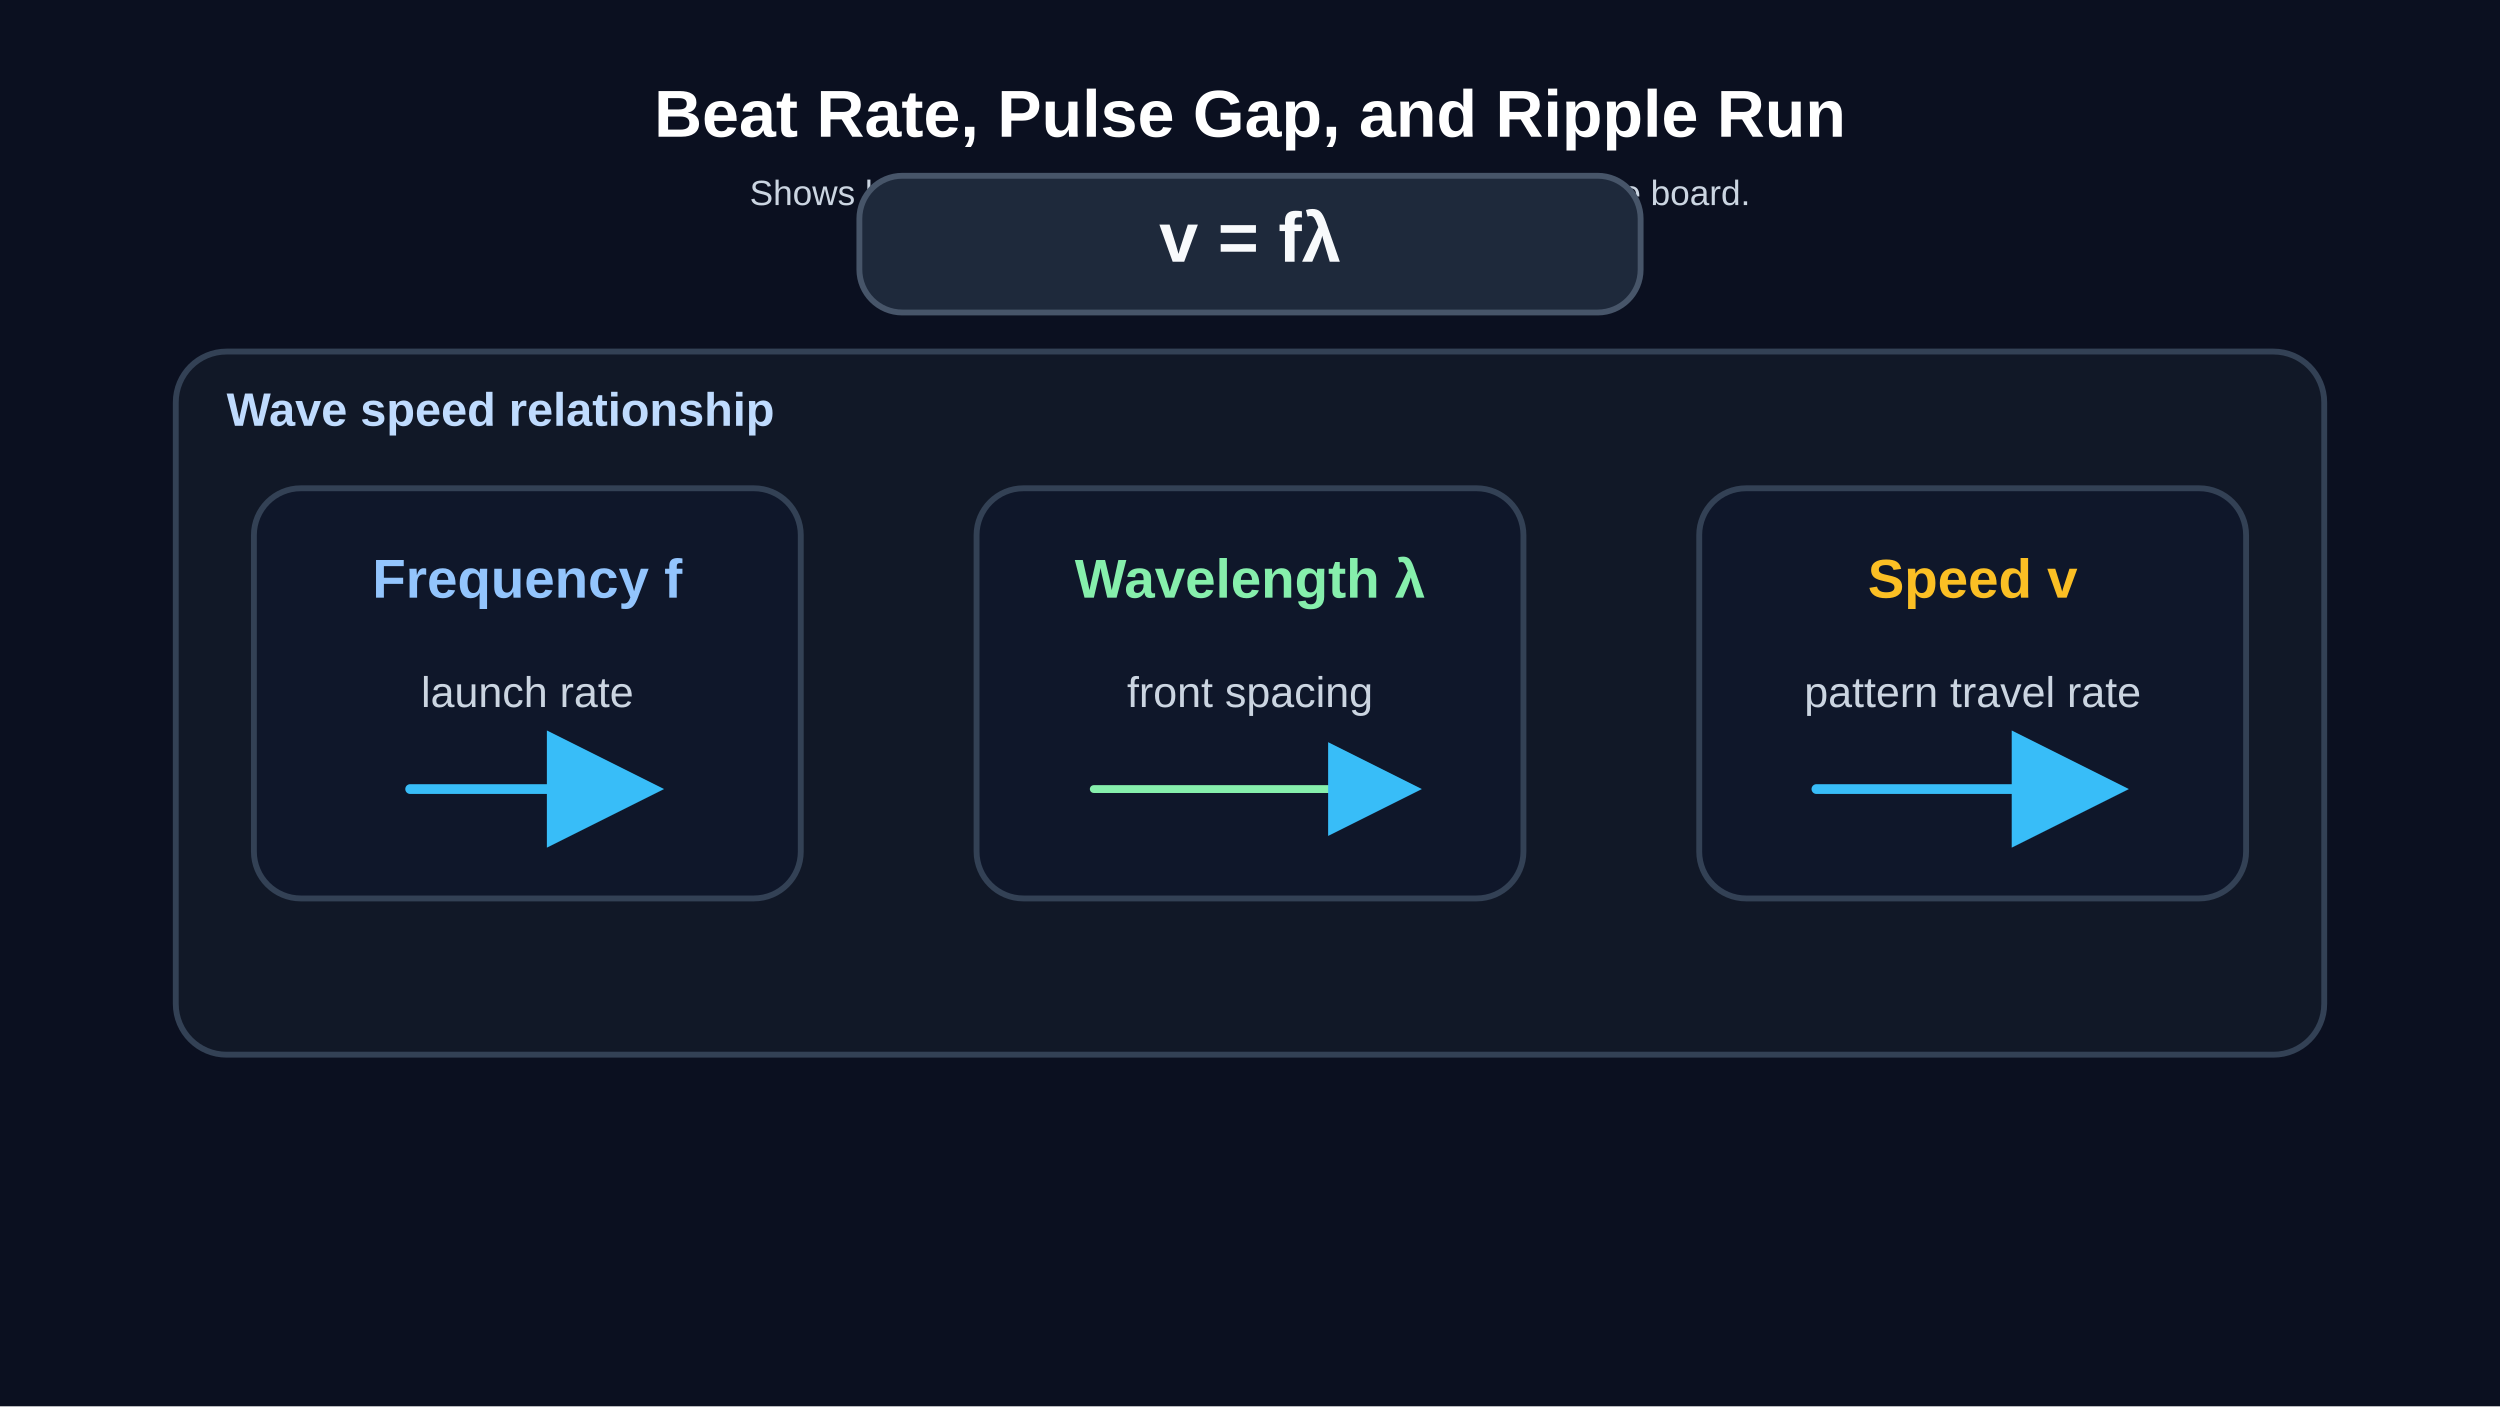
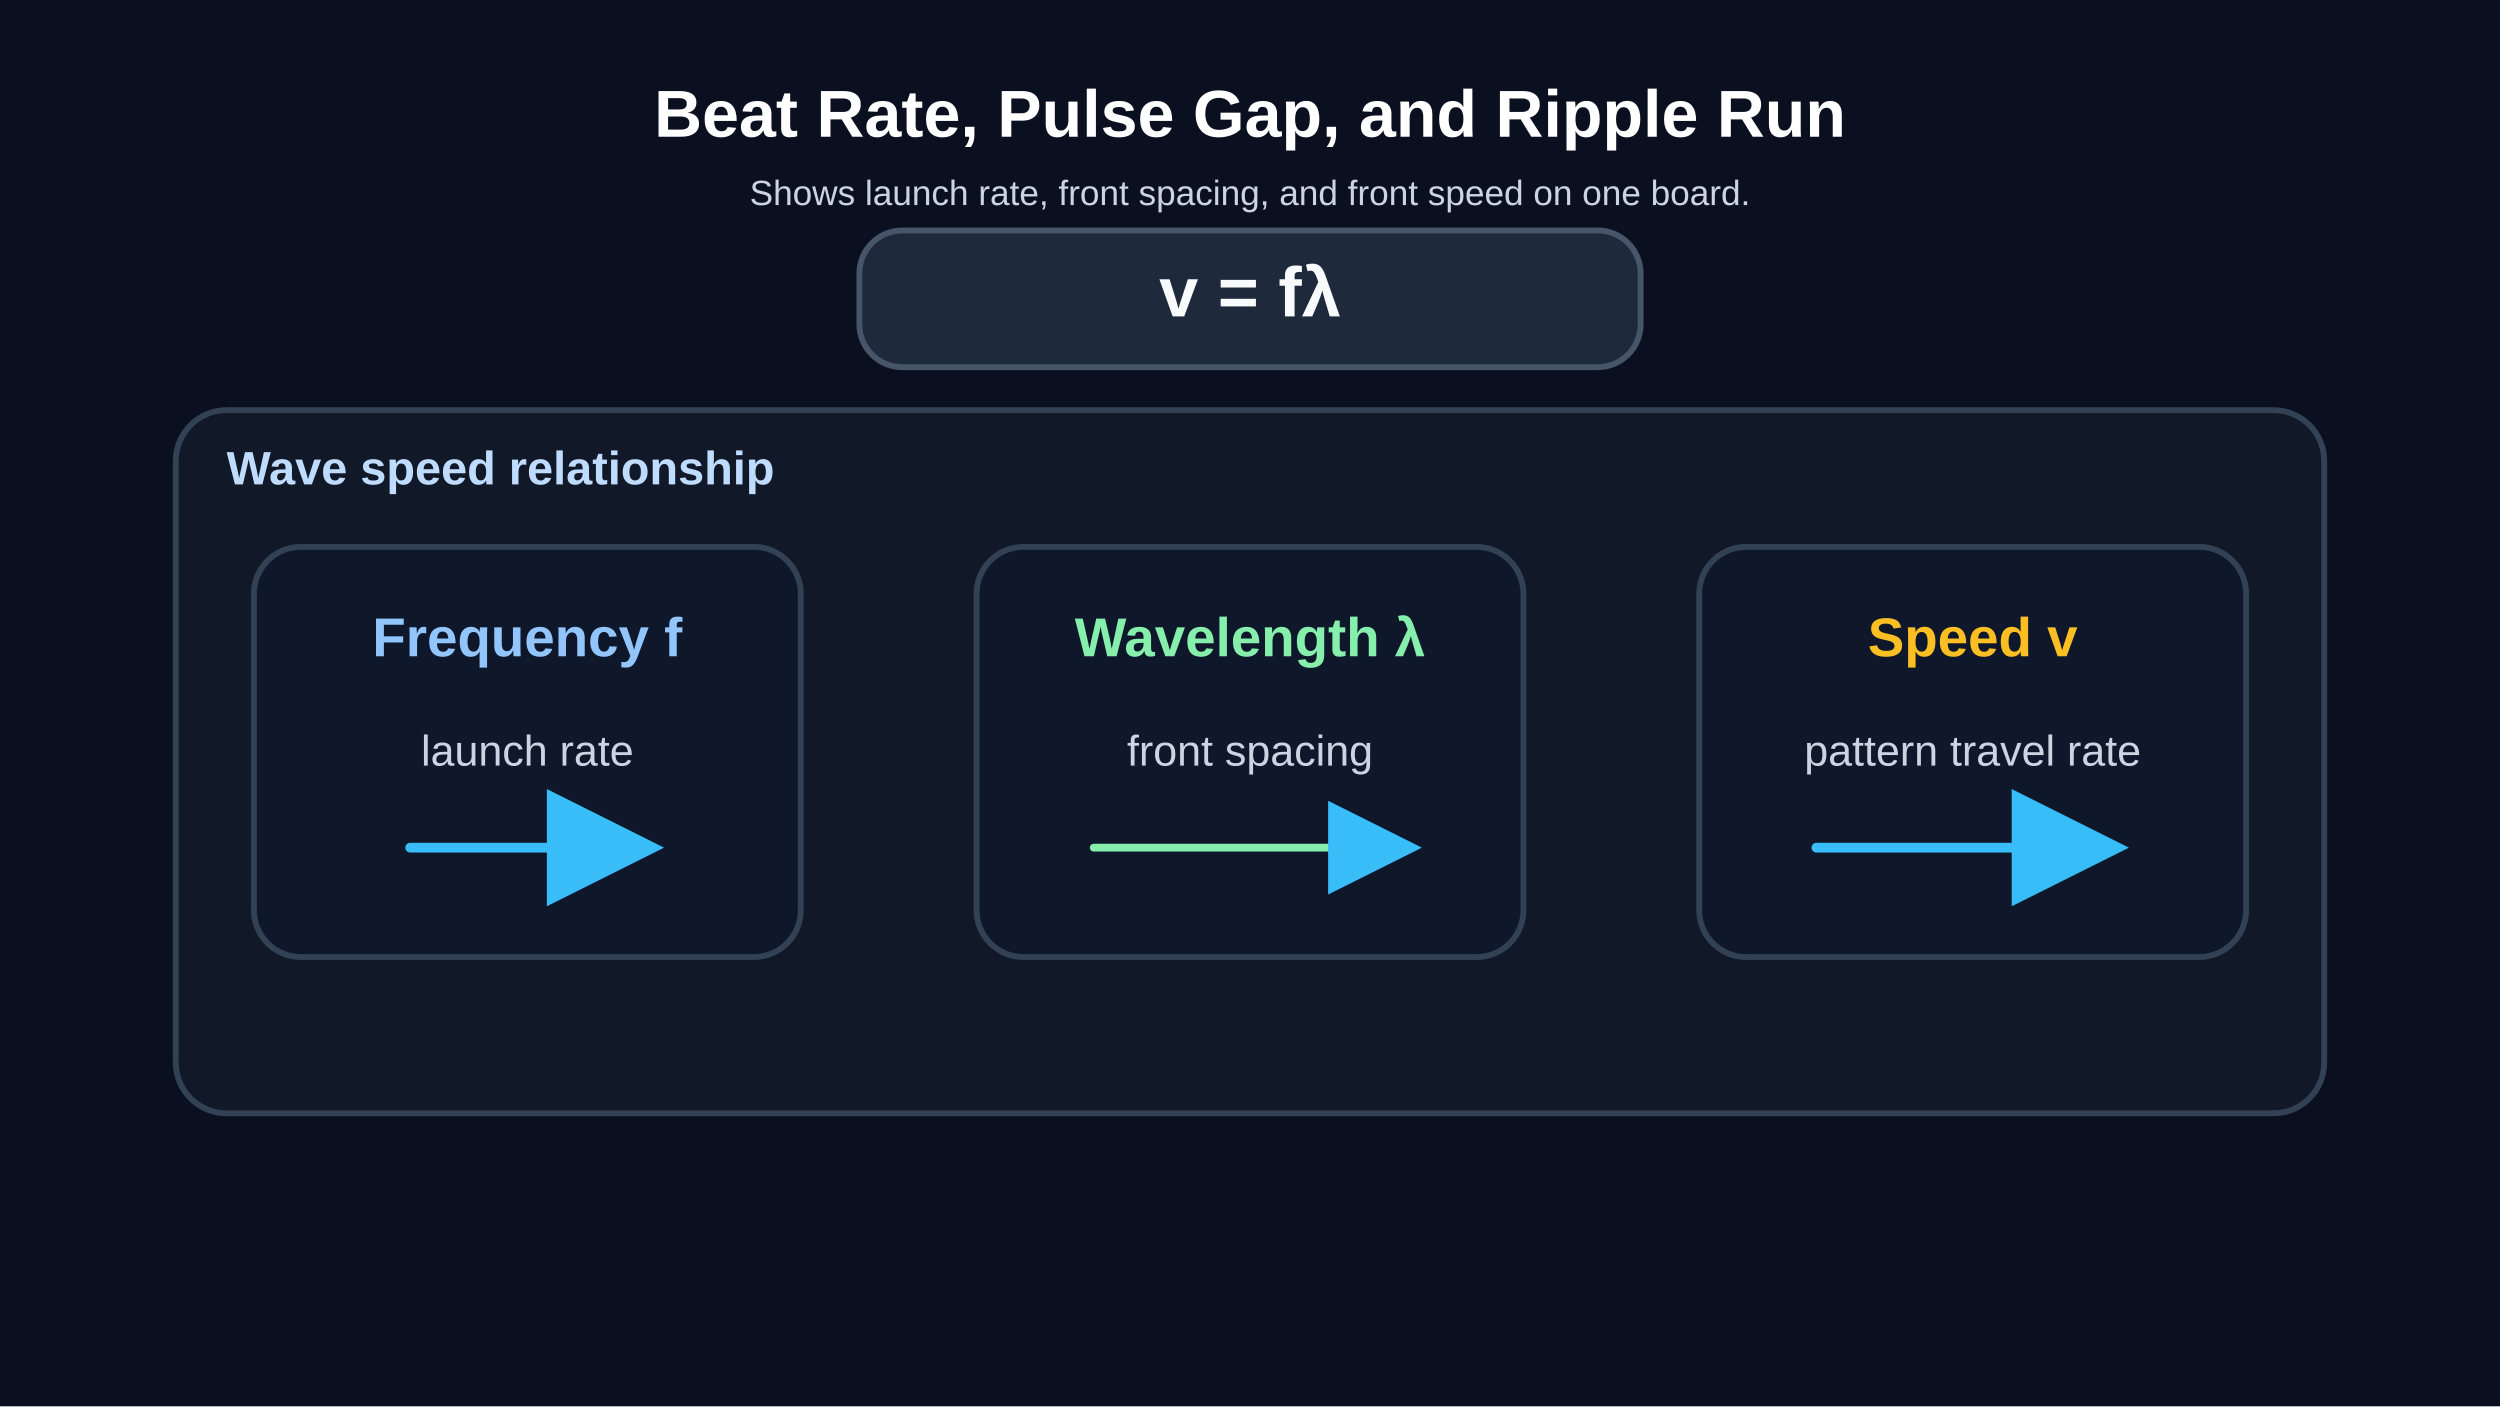
<svg xmlns="http://www.w3.org/2000/svg" width="1280" height="720" viewBox="0 0 1280 720">
  <defs>
    <marker id="wave-arrow" markerWidth="12" markerHeight="12" refX="10" refY="6" orient="auto" markerUnits="strokeWidth">
      <path d="M 0 0 L 12 6 L 0 12 z" fill="#38bdf8" />
    </marker>
  </defs>
  <rect width="100%" height="100%" fill="#0b1020" />
  <text x="640.00" y="70.00" fill="white" text-anchor="middle" font-size="34" font-family="Arial" font-weight="bold">Beat Rate, Pulse Gap, and Ripple Run</text>
  <text x="640.00" y="105.00" fill="#cbd5e1" text-anchor="middle" font-size="18" font-family="Arial" font-weight="normal">Shows launch rate, front spacing, and front speed on one board.</text>
-   <rect x="90.00" y="180.00" width="1100.00" height="360.00" rx="26" fill="#111827" stroke="#334155" stroke-width="3" />
-   <text x="116.00" y="218.00" fill="#bfdbfe" text-anchor="start" font-size="24" font-family="Arial" font-weight="bold">Wave speed relationship</text>
-   <rect x="130.00" y="250.00" width="280.00" height="210.00" rx="24" fill="#0f172a" stroke="#334155" stroke-width="3" />
-   <text x="270.00" y="306.00" fill="#93c5fd" text-anchor="middle" font-size="28" font-family="Arial" font-weight="bold">Frequency f</text>
-   <text x="270.00" y="362.00" fill="#cbd5e1" text-anchor="middle" font-size="22" font-family="Arial" font-weight="normal">launch rate</text>
-   <line x1="210.00" y1="404.00" x2="330.00" y2="404.00" stroke="#38bdf8" stroke-width="5" stroke-linecap="round" marker-end="url(#wave-arrow)" />
-   <rect x="500.00" y="250.00" width="280.00" height="210.00" rx="24" fill="#0f172a" stroke="#334155" stroke-width="3" />
-   <text x="640.00" y="306.00" fill="#86efac" text-anchor="middle" font-size="28" font-family="Arial" font-weight="bold">Wavelength λ</text>
-   <text x="640.00" y="362.00" fill="#cbd5e1" text-anchor="middle" font-size="22" font-family="Arial" font-weight="normal">front spacing</text>
-   <line x1="560.00" y1="404.00" x2="720.00" y2="404.00" stroke="#86efac" stroke-width="4" stroke-linecap="round" marker-end="url(#wave-arrow)" />
-   <rect x="870.00" y="250.00" width="280.00" height="210.00" rx="24" fill="#0f172a" stroke="#334155" stroke-width="3" />
-   <text x="1010.00" y="306.00" fill="#fbbf24" text-anchor="middle" font-size="28" font-family="Arial" font-weight="bold">Speed v</text>
-   <text x="1010.00" y="362.00" fill="#cbd5e1" text-anchor="middle" font-size="22" font-family="Arial" font-weight="normal">pattern travel rate</text>
-   <line x1="930.00" y1="404.00" x2="1080.00" y2="404.00" stroke="#38bdf8" stroke-width="5" stroke-linecap="round" marker-end="url(#wave-arrow)" />
-   <rect x="440.00" y="90.00" width="400.00" height="70.00" rx="22" fill="#1e293b" stroke="#475569" stroke-width="3" />
-   <text x="640.00" y="134.00" fill="#f8fafc" text-anchor="middle" font-size="36" font-family="Arial" font-weight="bold">v = fλ</text>
+   <rect x="440.00" y="118.00" width="400.00" height="70.00" rx="22" fill="#1e293b" stroke="#475569" stroke-width="3" />
+   <text x="640.00" y="162.00" fill="#f8fafc" text-anchor="middle" font-size="36" font-family="Arial" font-weight="bold">v = fλ</text>
+   <rect x="90.00" y="210.00" width="1100.00" height="360.00" rx="26" fill="#111827" stroke="#334155" stroke-width="3" />
+   <text x="116.00" y="248.00" fill="#bfdbfe" text-anchor="start" font-size="24" font-family="Arial" font-weight="bold">Wave speed relationship</text>
+   <rect x="130.00" y="280.00" width="280.00" height="210.00" rx="24" fill="#0f172a" stroke="#334155" stroke-width="3" />
+   <text x="270.00" y="336.00" fill="#93c5fd" text-anchor="middle" font-size="28" font-family="Arial" font-weight="bold">Frequency f</text>
+   <text x="270.00" y="392.00" fill="#cbd5e1" text-anchor="middle" font-size="22" font-family="Arial" font-weight="normal">launch rate</text>
+   <line x1="210.00" y1="434.00" x2="330.00" y2="434.00" stroke="#38bdf8" stroke-width="5" stroke-linecap="round" marker-end="url(#wave-arrow)" />
+   <rect x="500.00" y="280.00" width="280.00" height="210.00" rx="24" fill="#0f172a" stroke="#334155" stroke-width="3" />
+   <text x="640.00" y="336.00" fill="#86efac" text-anchor="middle" font-size="28" font-family="Arial" font-weight="bold">Wavelength λ</text>
+   <text x="640.00" y="392.00" fill="#cbd5e1" text-anchor="middle" font-size="22" font-family="Arial" font-weight="normal">front spacing</text>
+   <line x1="560.00" y1="434.00" x2="720.00" y2="434.00" stroke="#86efac" stroke-width="4" stroke-linecap="round" marker-end="url(#wave-arrow)" />
+   <rect x="870.00" y="280.00" width="280.00" height="210.00" rx="24" fill="#0f172a" stroke="#334155" stroke-width="3" />
+   <text x="1010.00" y="336.00" fill="#fbbf24" text-anchor="middle" font-size="28" font-family="Arial" font-weight="bold">Speed v</text>
+   <text x="1010.00" y="392.00" fill="#cbd5e1" text-anchor="middle" font-size="22" font-family="Arial" font-weight="normal">pattern travel rate</text>
+   <line x1="930.00" y1="434.00" x2="1080.00" y2="434.00" stroke="#38bdf8" stroke-width="5" stroke-linecap="round" marker-end="url(#wave-arrow)" />
</svg>
